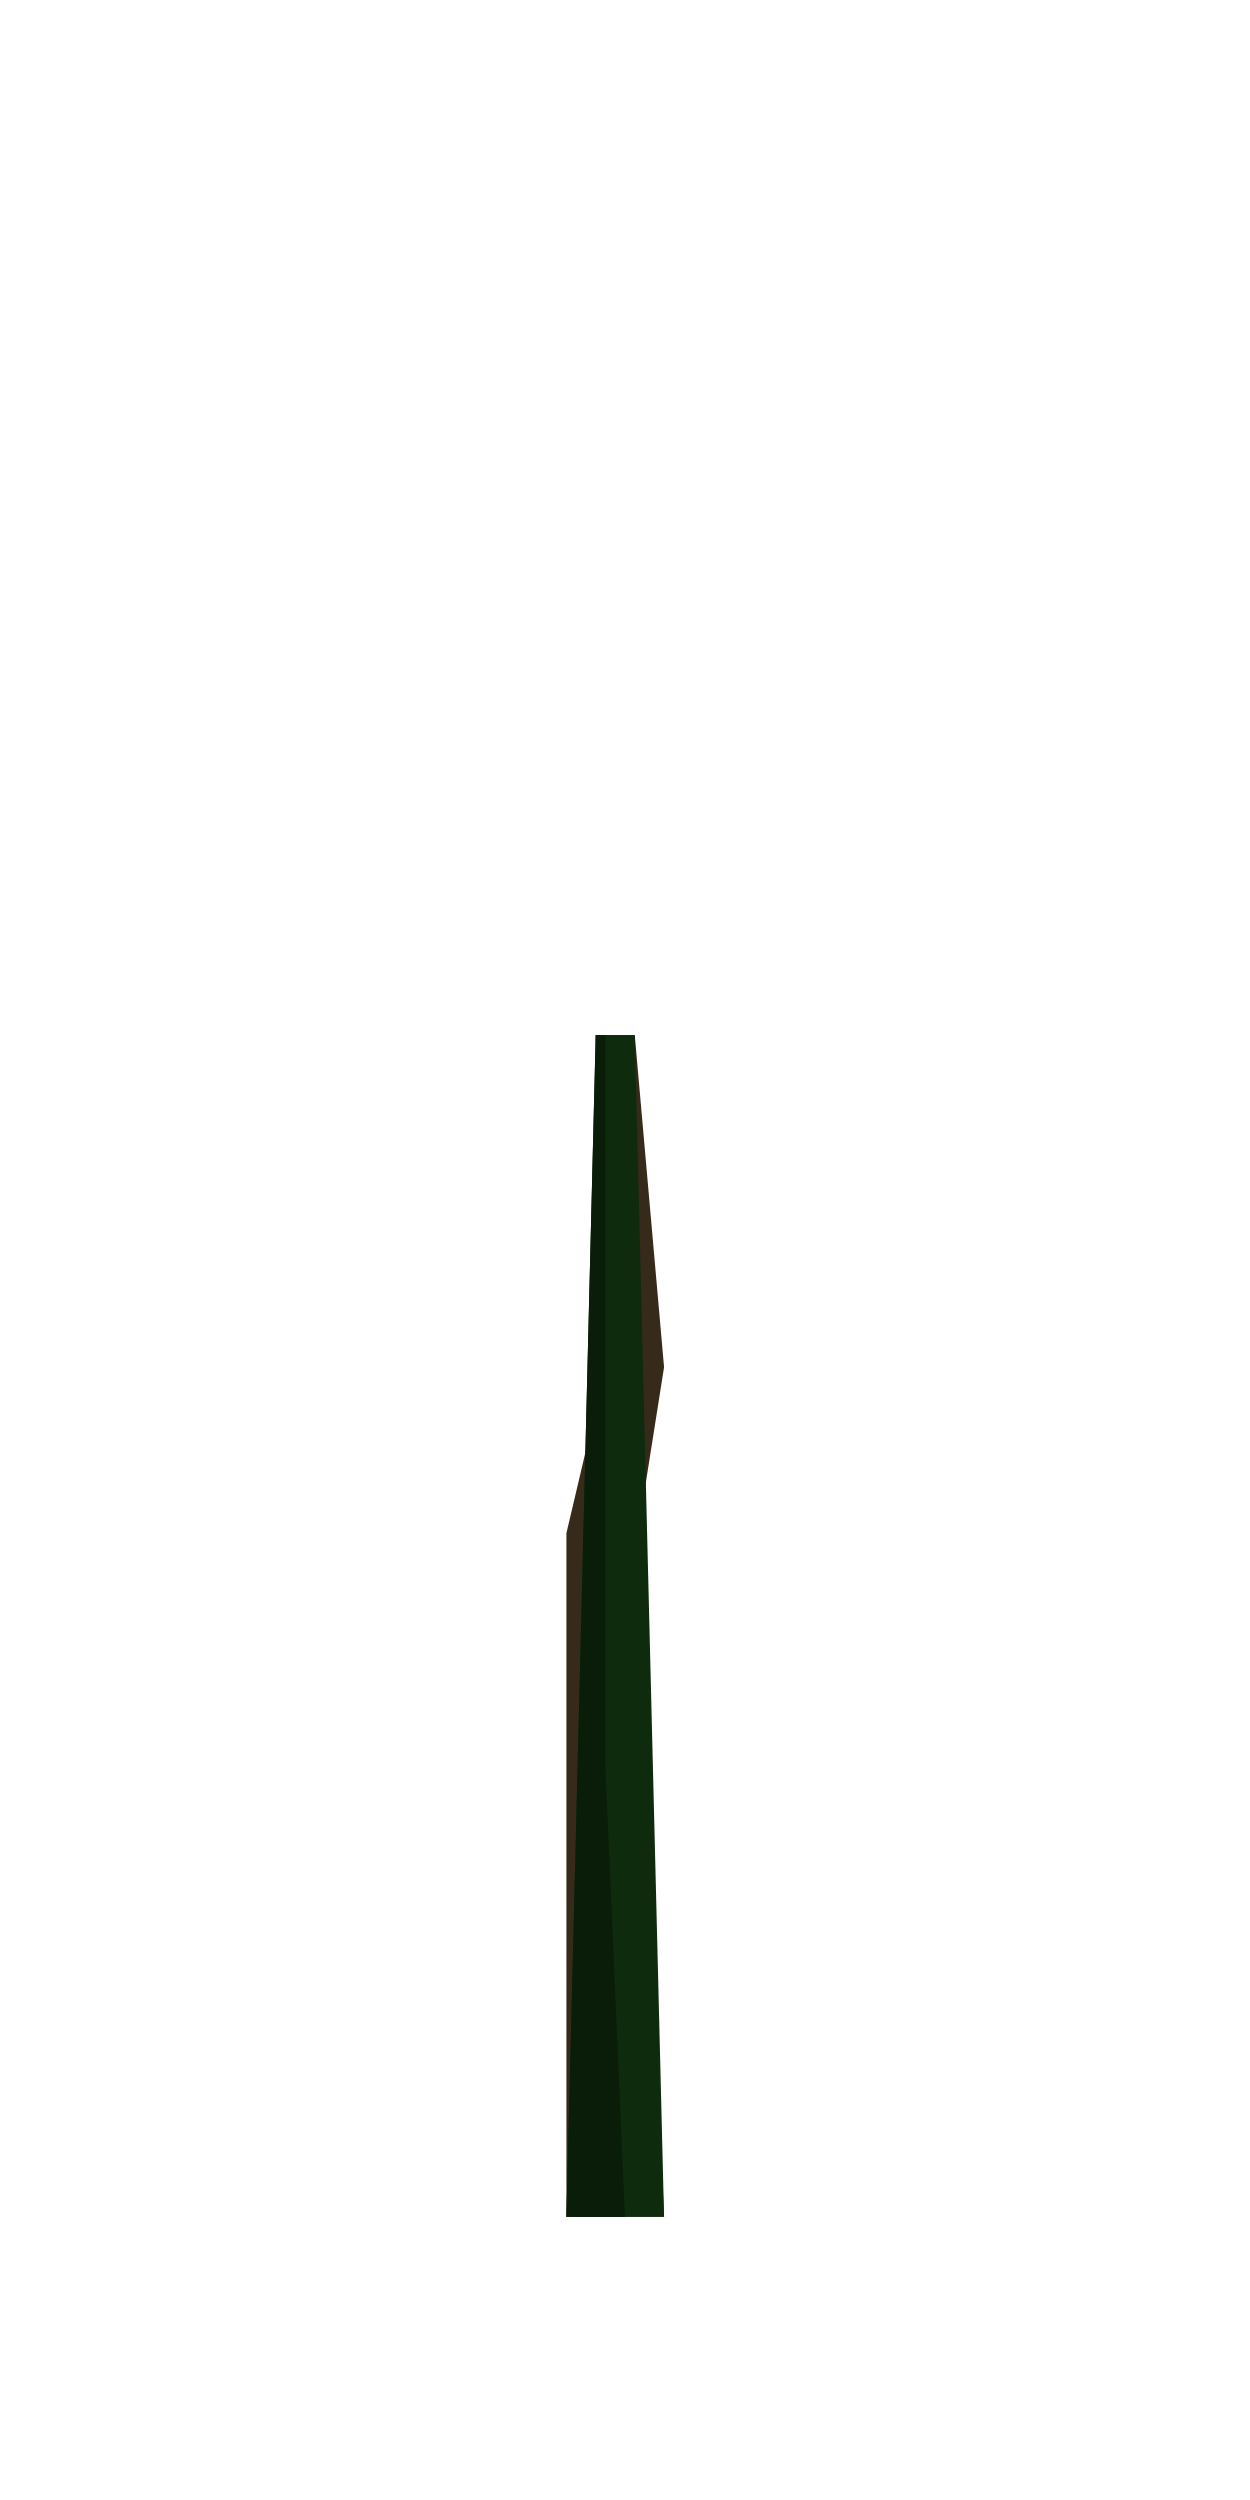
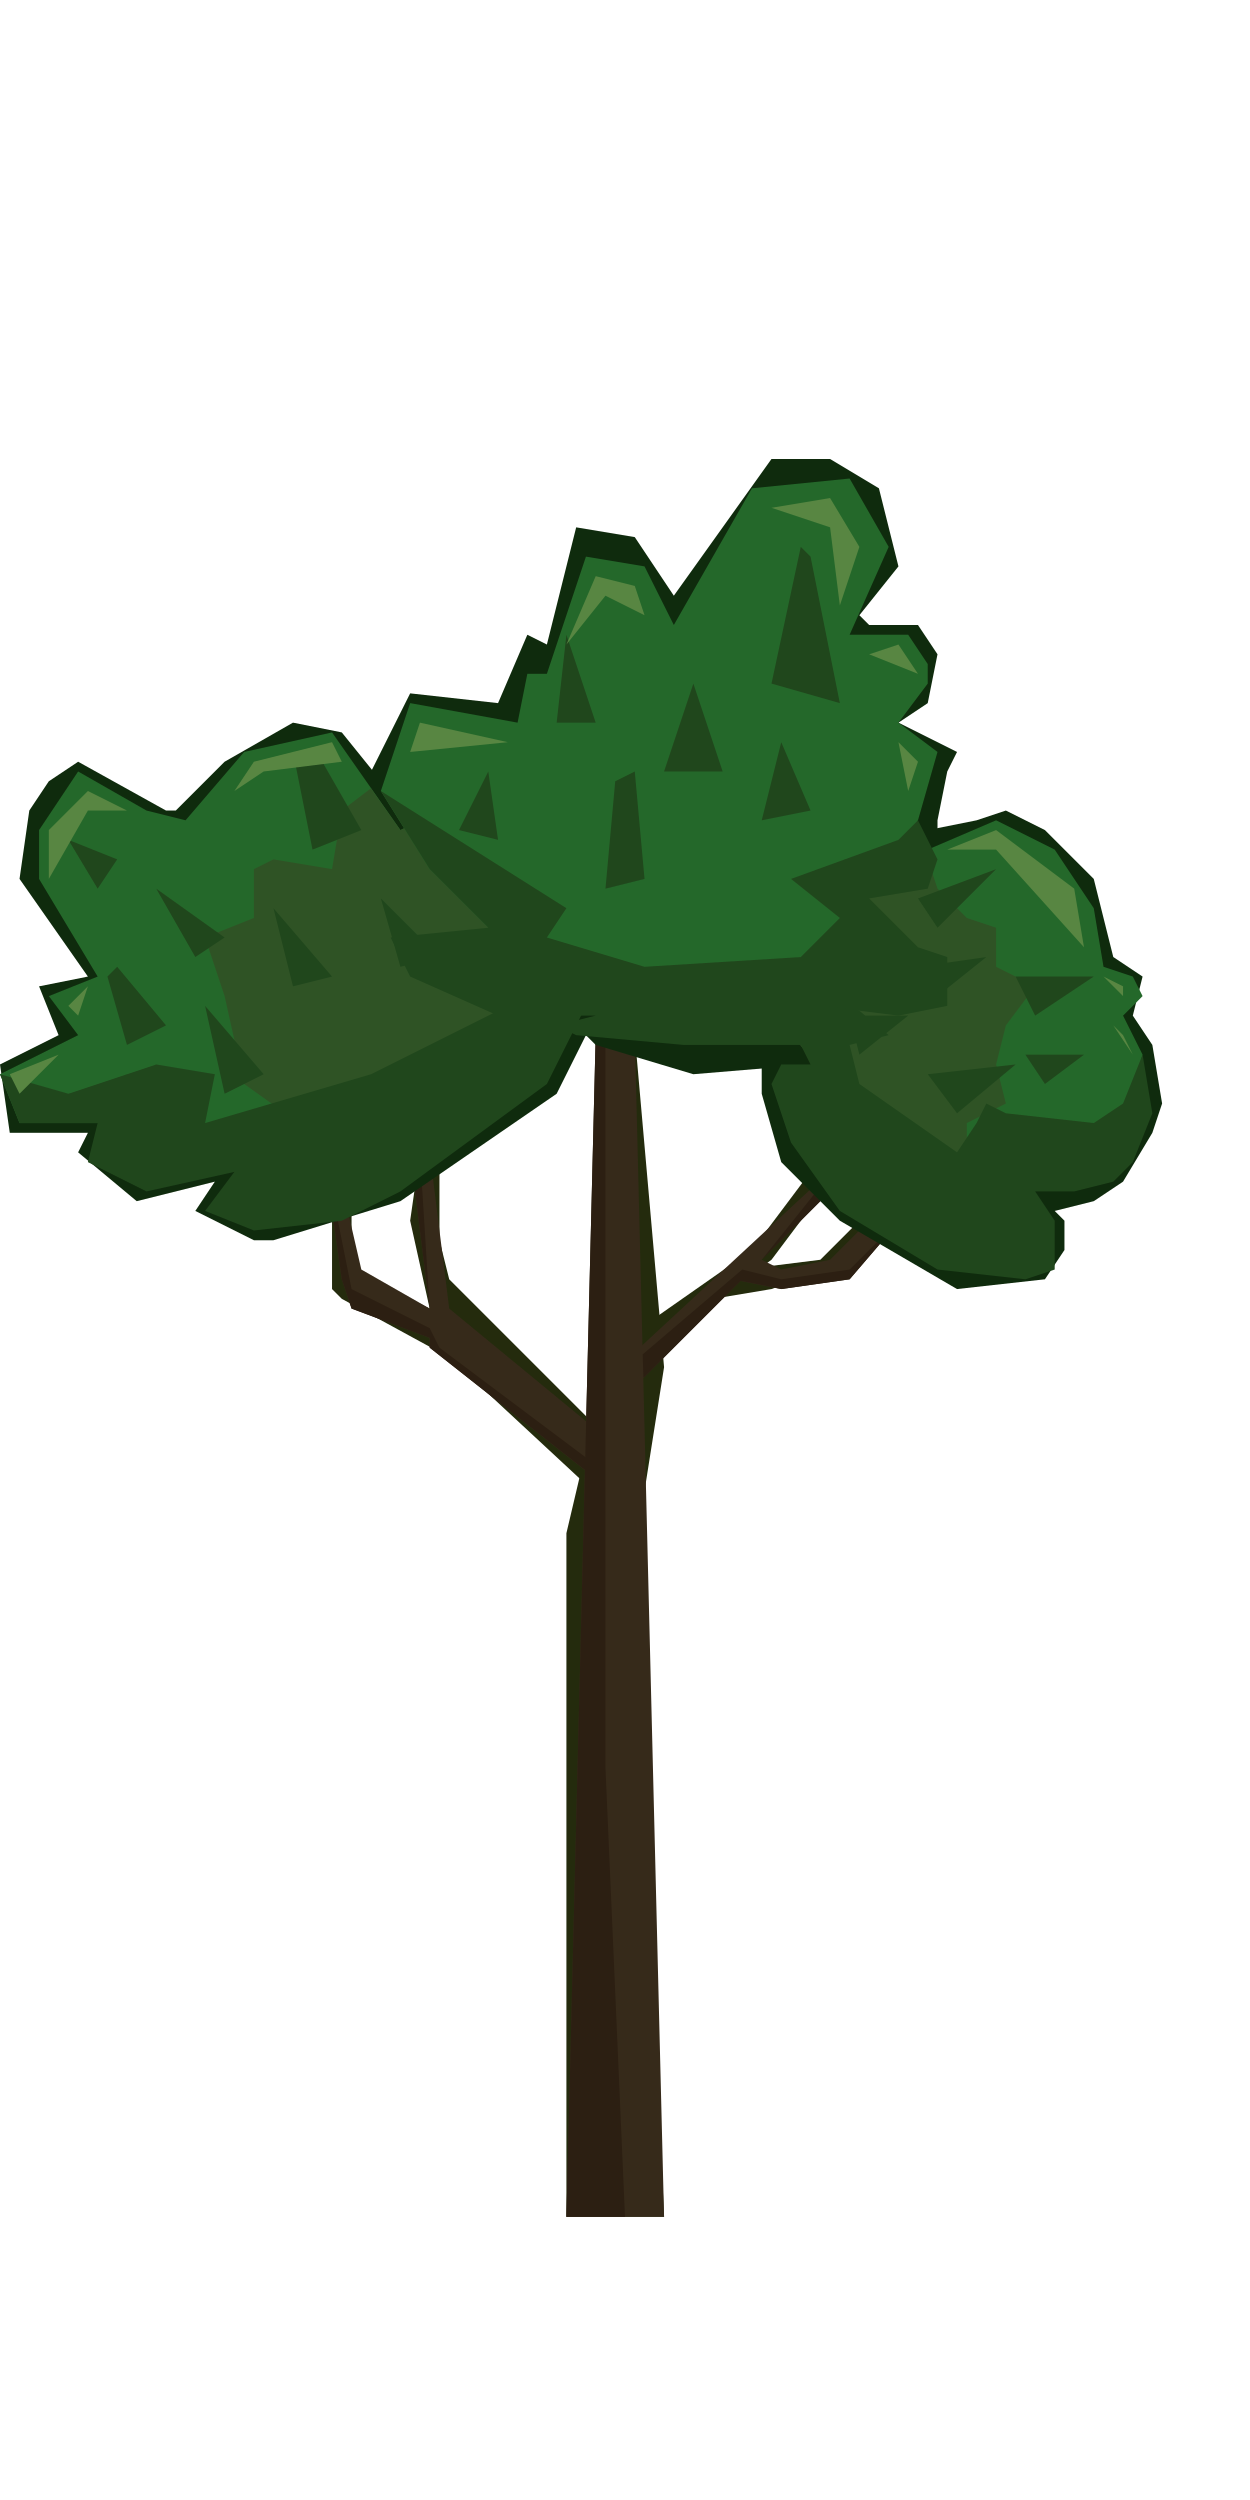
<svg xmlns="http://www.w3.org/2000/svg" width="16" height="32">
-   <path d="M7.25 28.375l0-8.75.5-2.125-.125-4.25.5 0 .375 4.25-.375 2.375.375 8.5" fill="#362A1A" />
-   <path d="M7.25 28.375l.375-15.125.5 0 .375 15.125" fill="#0F2B0D" />
-   <path d="M7.25 28.375l.75 0-.25-5.75 0-9.375-.125 0" fill="#0A1D09" />
+   <g>
+     <path d="M7.25 28.375l0-8.75.5-2.125-.125-4.25.5 0 .375 4.25-.375 2.375.375 8.5M9.125 16.625l.75-.125 1-.375.25-.375-.125-.125-.5.5-1 .125" fill="#242B0D" />
+     <path fill="#242B0D" d="M7.5 19l-1.75-1.625-1.375-.75-.125-.125 0-1.25.25 0 0 1 1 .5-.25-1.125.125-.875.25-.125 0 1.25.125.5 1.875 1.875M8.375 16.875l1.25-.875.75-1 .25.125-.75 1-1.375 1" />
+     <path d="M7.25 28.375l.375-15.125.5 0 .375 15.125M9.75 16.125l.25.125.625-.125.75-.75.25.125-.75.875-.875.125-.625-.125" fill="#362A1A" />
+     <path fill="#362A1A" d="M8.125 17.75l2.625-2.625 0-.25-2.562 2.375M7.875 18.5l-2.125-1.75-.25-2-.25 0 .25 2-.875-.5-.375-1.625-.125 0 .25 1.75.125.375 1 .375 0 .125 2.375 1.875" />
+     <path d="M7.25 28.375l.75 0-.25-5.75 0-9.375-.125 0" fill="#2C1F12" />
+     <path d="M7.621 18.922l-2.121-1.672 0-.125-1-.375-.125-.375-.25-1.75.375 1.875 1 .5.125.25 2 1.5M5.25 14.75l.25 2-.125-2M8.236 17.638l-.01-.302 1.274-1.086.5.125.875-.125.75-.75-.75.875-.875.125-.52-.105M10.75 15.125l-1 1 1-1.25" fill="#2C1F12" />
+   </g>
+   <path fill="#0F2B0D" d="M7.375 13.125l-1.25 0-1-.5-.25-.5 1.25-.125-1-.875-.375-1.25.5-1 1.125.125.375-.875.25.125.375-1.5.75.125.5.75 1.25-1.75.75 0 .625.375.25 1-.5.625.125.125.625 0 .25.375-.125.625-.375.25.75.375-.125.25-.125.625 0 .5.125.25-.25.25-.625.25.75.375.375.25-.125.5-.5.25-.625 0-.5 0 .625.25-.125.125-.75.125-1.5.125-1.25-.375" />
+   <path fill="#0F2B0D" d="M7.5 13.25l-.375.75-2 1.375-1.625.5-.25 0-.75-.375.25-.375-1 .25-.75-.625.125-.25-1 0-.125-.875.75-.375-.25-.625.625-.125-.875-1.25.125-.875.25-.375.375-.25 1.125.625.125 0 .625-.625.875-.5.625.125" />
+   <path fill="#0F2B0D" d="M9.75 13.625l0 .375.25.875.75.75 1.5.875 1.125-.125.25-.375 0-.375-.125-.125.5-.125.375-.25.375-.625.125-.375-.125-.75-.25-.375.125-.5-.375-.25-.25-1-.625-.625-.5-.25-.375.125-.625.125" />
+   <g>
+     <path fill="#24682A" d="M1.25 14.375l-1 0-.25-.625 1-.5-.375-.5.625-.25-.75-1.25 0-.625.5-.75.875.5.5.125.75-.875 1.125-.25.875 1.25.25-.125 1.875 2.125-4 2" />
+     <path d="M4.748 10.09l-.373.285-.125.75-.75-.125-.25.125 0 .625-.625.25.25.75.25 1.125L4 14.5 7.25 13l-1.875-2.5-.25.125" fill="#2F5325" />
+     <path fill="#20471C" d="M0 13.75l.25.625 1 0-.125.5.75.375 1.125-.25-.375.5.625.25 1.125-.125.75-.375 1.875-1.375.5-1-1.25-.875.25.875-1.75.875-2.125.625.125-.625-.75-.125-1.125.375M1.625 13.375l-.25-.875.125-.125.625.75M1.25 11.375l-.375-.625.625.25M2.5 12.25l-.5-.875.875.625M2.875 14l-.25-1.125.75.875M3.75 12.625l-.25-1 .75.875M4 10.875l-.25-1.25.375.125.5.875M5.125 12.375l-.25-.875.75.75" />
+   </g>
+   <g>
+     <path fill="#24682A" d="M10.375 12.875l.625 1.5 1.375.875 1.125-.75.875 0 .25-1-.25-.5.25-.25-.125-.25-.375-.125-.125-.75-.5-.75-.75-.375-.875.375-1.125.5" />
+     <path d="M11.875 11l.125.375.375.375.375.125 0 .5.5.25-.375.5-.125.5.125.5-.5.25 0 .375-.75.25-2.875-3.375" fill="#2F5325" />
+     <path fill="#20471C" d="M10 12.875l.375.75-.375 0-.125.25.25.75.625.875 1.25.75 1.125.125.375-.125 0-.625-.25-.375.5 0 .5-.125.25-.25.25-.625-.125-.75-.25.625-.375.25-1.125-.125-.25-.125-.125.25-.25.375-1.25-.875-.125-.5.5-.125-.75-.625M11.75 11.5l1-.375-.75.75M11.75 12.375l.875-.125-.625.5M13 12.5l1 0-.75.5M11.875 13.75l1.125-.125-.75.625M11 13.5l.625-.5-.75 0M13.125 13.5l.75 0-.5.375" />
+   </g>
+   <g>
+     <path fill="#24682A" d="M5.5 11.125l-.625-1 .375-1.125 1.375.25.125-.625.25 0 .5-1.5.75.125.375.75 1-1.75 1.25-.125.5.875-.5 1.125.75 0 .25.375 0 .25-.375.5.5.375-.25.875-.25.5-.75.25.5 1.25-4.25.125" />
+     <path d="M4.875 10.125l.625 1 1.75.5M5.5 11.125l.75.75-1.25.125.25.5 1.125.5 1.25 0-.5.125.25.125 1.375.125 1.625 0 .625-.125 0-.125-.5-.25 1 .125.625-.125 0-.625-.375-.125-.625-.625.75-.125.125-.375-.25-.5-.25.25-1.375.5.625.5-.5.5-2 .125-1.25-.375.25-.375M5.875 10.625l.375-.75.125.875M7.125 9.25l.125-1.125.375 1.125M8.5 9.875l.375-1.125.375 1.125M9.875 8.75l.375-1.75.125.125.375 1.875M7.75 11.375l.125-1.375.25-.125.125 1.375M9.75 10.5l.25-1 .375.875" fill="#20471C" />
+   </g>
+   <path d="M5.25 9.625l.125-.375 1.125.25M7.25 8.25l.375-.875.5.125.125.375-.5-.25M9.875 6.5l.75-.125.375.625-.25.75-.125-1M11.125 8.375l.375-.125.25.375M11.5 9.5l.25.25-.125.375M.25 14l-.125-.25.625-.25M.875 12.875l.25-.25-.125.375M.625 11.25l0-.625.5-.5.5.25-.5 0M3 10.125l.25-.375 1-.25.125.25-1 .125M12.125 10.875l.625-.25 1 .75.125.75-1.125-1.25M14.125 12.5l.25.125 0 .125M14.375 13.25l.125.25-.25-.375" fill="#588642" />
</svg>
